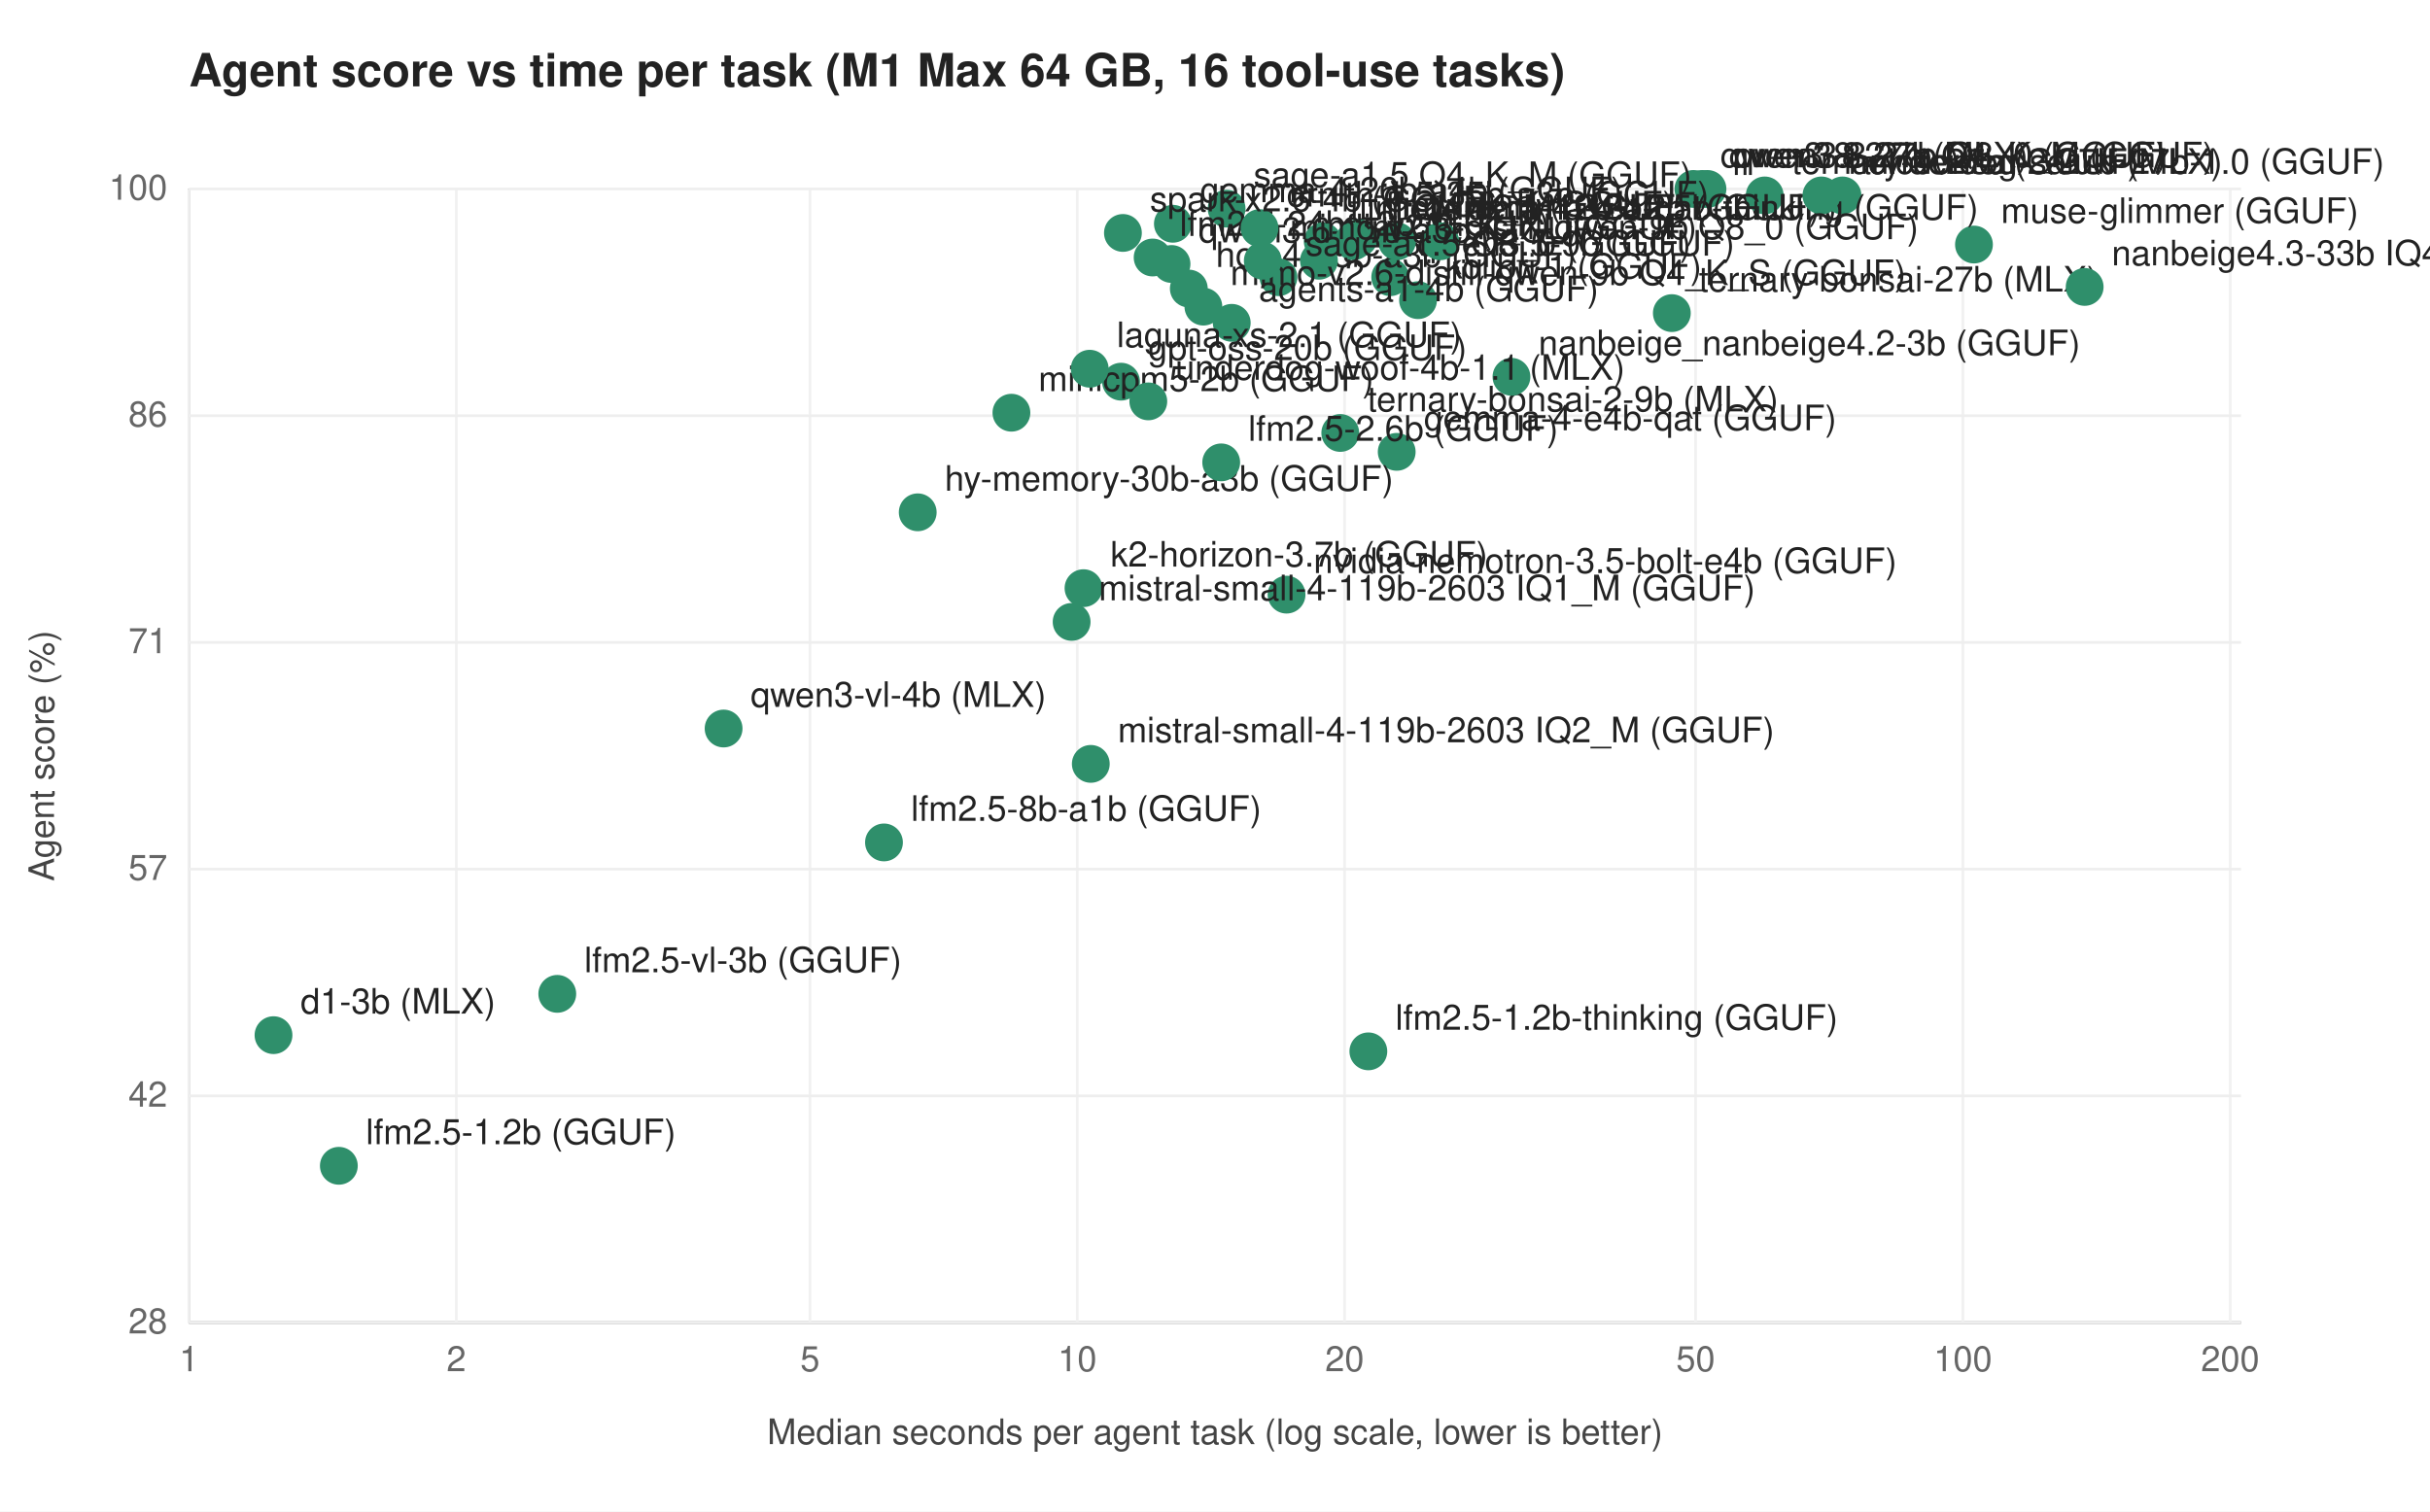
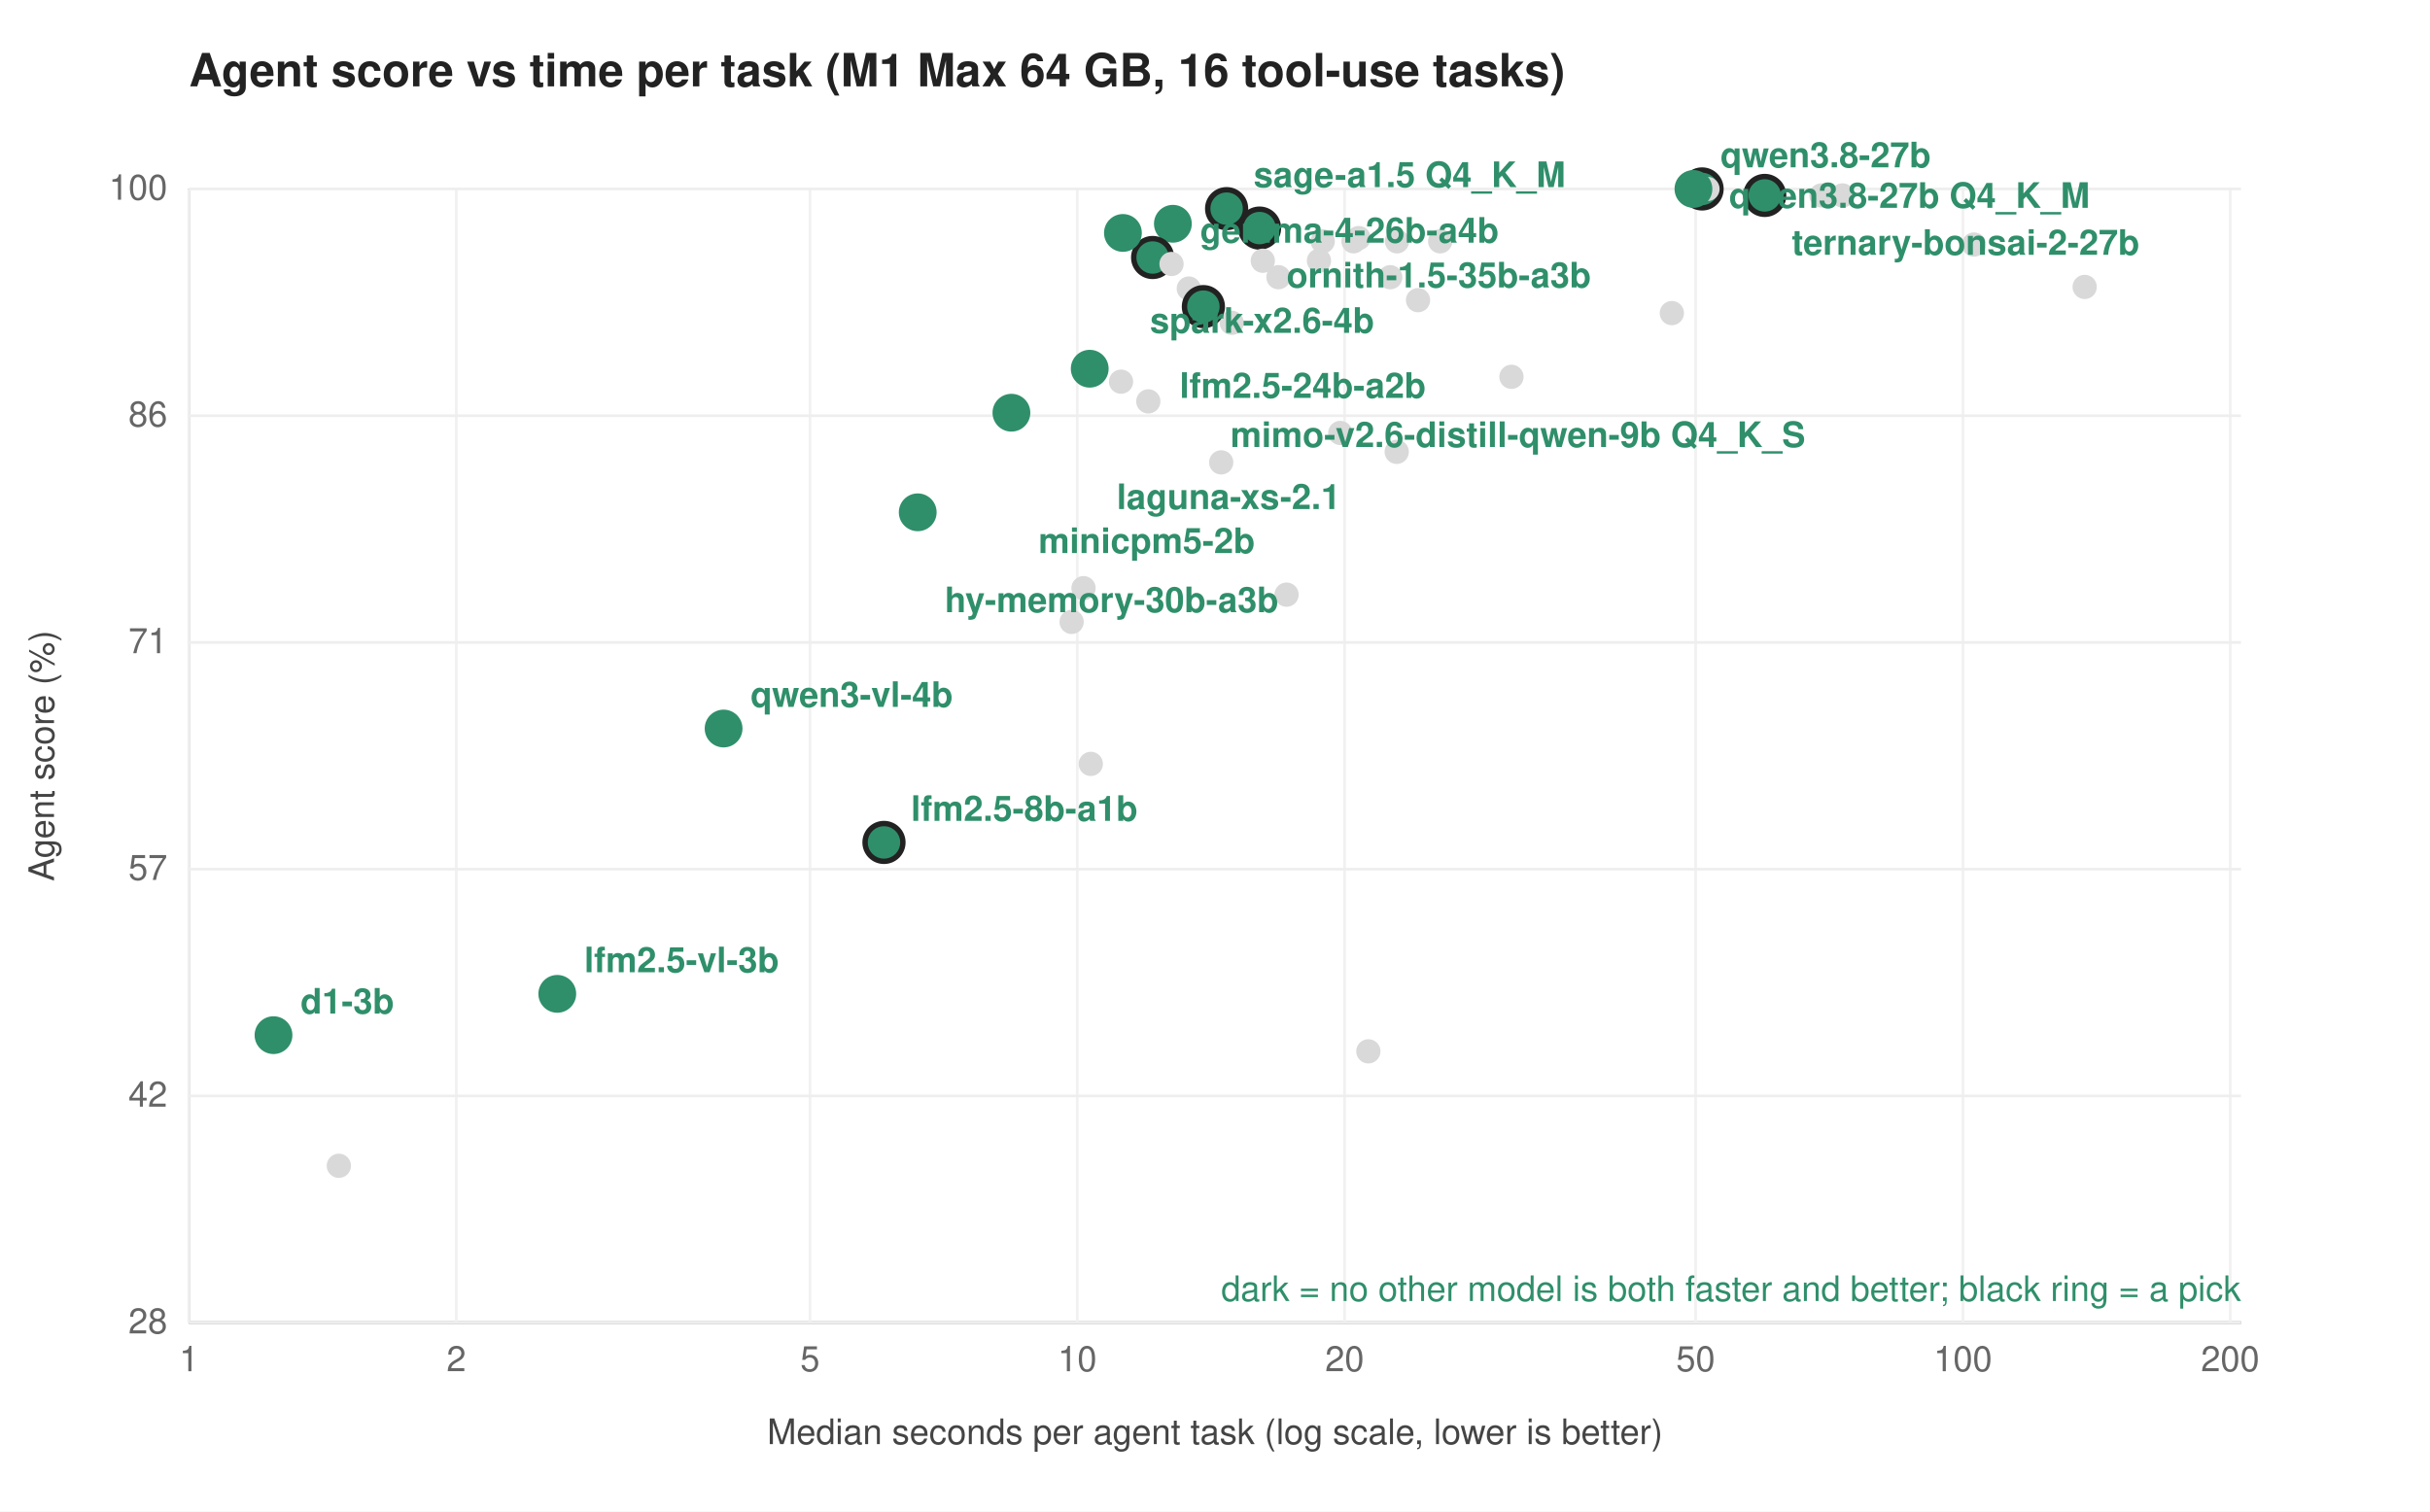
<svg xmlns="http://www.w3.org/2000/svg" viewBox="0 0 900 560" font-family="-apple-system,Helvetica,Arial" font-size="13">
  <rect width="900" height="560" fill="#ffffff" />
  <text x="70" y="32" font-size="17" font-weight="600" fill="#222">Agent score vs time per task (M1 Max 64 GB, 16 tool-use tasks)</text>
  <line x1="70" y1="490" x2="830" y2="490" stroke="#999" />
  <line x1="70" y1="70" x2="70" y2="490" stroke="#999" />
  <text x="450.0" y="535" text-anchor="middle" fill="#444">Median seconds per agent task (log scale, lower is better)</text>
  <text x="20" y="280.0" transform="rotate(-90 20 280.0)" text-anchor="middle" fill="#444">Agent score (%)</text>
  <text x="70" y="508" text-anchor="middle" fill="#666">1</text>
  <line x1="70" y1="70" x2="70" y2="490" stroke="#f1f1f1" />
  <text x="169" y="508" text-anchor="middle" fill="#666">2</text>
  <line x1="169" y1="70" x2="169" y2="490" stroke="#f1f1f1" />
  <text x="300" y="508" text-anchor="middle" fill="#666">5</text>
  <line x1="300" y1="70" x2="300" y2="490" stroke="#f1f1f1" />
  <text x="399" y="508" text-anchor="middle" fill="#666">10</text>
  <line x1="399" y1="70" x2="399" y2="490" stroke="#f1f1f1" />
  <text x="498" y="508" text-anchor="middle" fill="#666">20</text>
  <line x1="498" y1="70" x2="498" y2="490" stroke="#f1f1f1" />
  <text x="628" y="508" text-anchor="middle" fill="#666">50</text>
  <line x1="628" y1="70" x2="628" y2="490" stroke="#f1f1f1" />
  <text x="727" y="508" text-anchor="middle" fill="#666">100</text>
  <line x1="727" y1="70" x2="727" y2="490" stroke="#f1f1f1" />
  <text x="826" y="508" text-anchor="middle" fill="#666">200</text>
  <line x1="826" y1="70" x2="826" y2="490" stroke="#f1f1f1" />
  <text x="62" y="494.0" text-anchor="end" fill="#666">28</text>
  <line x1="70" y1="490.0" x2="830" y2="490.0" stroke="#eee" />
  <text x="62" y="410.0" text-anchor="end" fill="#666">42</text>
  <line x1="70" y1="406.0" x2="830" y2="406.0" stroke="#eee" />
  <text x="62" y="326.0" text-anchor="end" fill="#666">57</text>
  <line x1="70" y1="322.0" x2="830" y2="322.0" stroke="#eee" />
  <text x="62" y="242" text-anchor="end" fill="#666">71</text>
  <line x1="70" y1="238" x2="830" y2="238" stroke="#eee" />
  <text x="62" y="158.0" text-anchor="end" fill="#666">86</text>
  <line x1="70" y1="154.0" x2="830" y2="154.0" stroke="#eee" />
  <text x="62" y="74.0" text-anchor="end" fill="#666">100</text>
  <line x1="70" y1="70.0" x2="830" y2="70.0" stroke="#eee" />
-   <circle cx="630.4" cy="70.0" r="7" fill="#2f8f6b" />
-   <text x="640.4" y="62.0" fill="#222">qwen3.8-27b Q4_K_M (GGUF)</text>
-   <circle cx="632.4" cy="70.0" r="7" fill="#2f8f6b" />
-   <text x="642.4" y="62.0" fill="#222">qwen3.8-27b Q8_0 (GGUF)</text>
-   <circle cx="731.1" cy="90.6" r="7" fill="#2f8f6b" />
-   <text x="741.1" y="82.6" fill="#222">muse-glimmer (GGUF)</text>
-   <circle cx="514.9" cy="102.7" r="7" fill="#2f8f6b" />
-   <text x="524.9" y="94.7" fill="#222">qwen3.5-9b (GGUF)</text>
+   <circle cx="630.4" cy="70.0" r="7" fill="#2f8f6b" stroke="#222" stroke-width="2" />
+   <circle cx="632.4" cy="70.0" r="4.5" fill="#d9d9d9" />
+   <circle cx="731.1" cy="90.6" r="4.5" fill="#d9d9d9" />
+   <circle cx="514.9" cy="102.7" r="4.5" fill="#d9d9d9" />
  <circle cx="627.2" cy="70.0" r="7" fill="#2f8f6b" />
-   <text x="637.2" y="62.0" fill="#222">qwen3.8-27b (MLX)</text>
-   <circle cx="454.3" cy="77.3" r="7" fill="#2f8f6b" />
-   <text x="464.3" y="69.3" fill="#222">sage-a1.5 Q4_K_M (GGUF)</text>
-   <circle cx="440.3" cy="106.9" r="7" fill="#2f8f6b" />
-   <text x="450.3" y="98.9" fill="#222">holo4-35b-a3b (GGUF)</text>
-   <circle cx="525.2" cy="111.2" r="7" fill="#2f8f6b" />
-   <text x="535.2" y="103.2" fill="#222">kolibri-1 (GGUF)</text>
-   <circle cx="517.3" cy="167.4" r="7" fill="#2f8f6b" />
-   <text x="527.3" y="159.4" fill="#222">gemma-4-e4b-qat (GGUF)</text>
+   <circle cx="454.3" cy="77.3" r="7" fill="#2f8f6b" stroke="#222" stroke-width="2" />
+   <circle cx="440.3" cy="106.9" r="4.5" fill="#d9d9d9" />
+   <circle cx="525.2" cy="111.2" r="4.5" fill="#d9d9d9" />
+   <circle cx="517.3" cy="167.4" r="4.5" fill="#d9d9d9" />
  <circle cx="434.4" cy="82.9" r="7" fill="#2f8f6b" />
-   <text x="444.4" y="74.9" fill="#222">gemma-4-26b-a4b (GGUF)</text>
-   <circle cx="517.4" cy="89.4" r="7" fill="#2f8f6b" />
-   <text x="527.4" y="81.4" fill="#222">gemma-4-12b-qat (GGUF)</text>
-   <circle cx="619.2" cy="116.0" r="7" fill="#2f8f6b" />
-   <text x="629.2" y="108.0" fill="#222">ternary-bonsai-27b (MLX)</text>
-   <circle cx="476.5" cy="220.3" r="7" fill="#2f8f6b" />
-   <text x="486.5" y="212.3" fill="#222">nvidia-nemotron-3.5-bolt-e4b (GGUF)</text>
-   <circle cx="415.2" cy="141.4" r="7" fill="#2f8f6b" />
-   <text x="425.2" y="133.4" fill="#222">gpt-oss-20b (GGUF)</text>
-   <circle cx="426.9" cy="95.4" r="7" fill="#2f8f6b" />
-   <text x="436.9" y="87.4" fill="#222">lfm2.5-24b-a2b (GGUF)</text>
-   <circle cx="503.2" cy="88.2" r="7" fill="#2f8f6b" />
-   <text x="513.2" y="80.2" fill="#222">flint Q6_K (GGUF)</text>
-   <circle cx="488.5" cy="96.6" r="7" fill="#2f8f6b" />
-   <text x="498.5" y="88.6" fill="#222">flint Q4_K_XL (GGUF)</text>
-   <circle cx="653.6" cy="72.4" r="7" fill="#2f8f6b" />
-   <text x="663.6" y="64.4" fill="#222">ternary-bonsai-2-27b (MLX)</text>
-   <circle cx="533.4" cy="89.4" r="7" fill="#2f8f6b" />
-   <text x="543.4" y="81.4" fill="#222">gemma-4-12b (GGUF)</text>
-   <circle cx="489.9" cy="89.4" r="7" fill="#2f8f6b" />
-   <text x="499.9" y="81.4" fill="#222">flint Q4_K_M (GGUF)</text>
-   <circle cx="496.4" cy="160.4" r="7" fill="#2f8f6b" />
-   <text x="506.4" y="152.4" fill="#222">ternary-bonsai-2-9b (MLX)</text>
-   <circle cx="433.9" cy="97.8" r="7" fill="#2f8f6b" />
-   <text x="443.9" y="89.8" fill="#222">qwen3.6-35b-a3b (GGUF)</text>
-   <circle cx="466.5" cy="84.5" r="7" fill="#2f8f6b" />
-   <text x="476.5" y="76.5" fill="#222">ornith-1.5-35b-a3b (GGUF)</text>
-   <circle cx="682.4" cy="72.4" r="7" fill="#2f8f6b" />
-   <text x="692.4" y="64.4" fill="#222">underdog-saluki-27b-1.0 (GGUF)</text>
-   <circle cx="501.3" cy="89.4" r="7" fill="#2f8f6b" />
-   <text x="511.3" y="81.4" fill="#222">mellum2.1-12b-a2.5b-thinking (GGUF)</text>
-   <circle cx="674.6" cy="72.4" r="7" fill="#2f8f6b" />
-   <text x="684.6" y="64.4" fill="#222">holo4-27b (GGUF)</text>
-   <circle cx="772.1" cy="106.3" r="7" fill="#2f8f6b" />
-   <text x="782.1" y="98.3" fill="#222">nanbeige4.3-33b IQ4_XS (GGUF)</text>
-   <circle cx="559.8" cy="139.6" r="7" fill="#2f8f6b" />
-   <text x="569.8" y="131.6" fill="#222">nanbeige_nanbeige4.2-3b (GGUF)</text>
+   <circle cx="517.4" cy="89.4" r="4.5" fill="#d9d9d9" />
+   <circle cx="619.2" cy="116.0" r="4.5" fill="#d9d9d9" />
+   <circle cx="476.5" cy="220.3" r="4.5" fill="#d9d9d9" />
+   <circle cx="415.2" cy="141.4" r="4.5" fill="#d9d9d9" />
+   <circle cx="426.9" cy="95.4" r="7" fill="#2f8f6b" stroke="#222" stroke-width="2" />
+   <circle cx="503.2" cy="88.2" r="4.5" fill="#d9d9d9" />
+   <circle cx="488.5" cy="96.6" r="4.5" fill="#d9d9d9" />
+   <circle cx="653.6" cy="72.4" r="7" fill="#2f8f6b" stroke="#222" stroke-width="2" />
+   <circle cx="533.4" cy="89.4" r="4.5" fill="#d9d9d9" />
+   <circle cx="489.9" cy="89.4" r="4.5" fill="#d9d9d9" />
+   <circle cx="496.4" cy="160.4" r="4.5" fill="#d9d9d9" />
+   <circle cx="433.9" cy="97.8" r="4.5" fill="#d9d9d9" />
+   <circle cx="466.5" cy="84.5" r="7" fill="#2f8f6b" stroke="#222" stroke-width="2" />
+   <circle cx="682.4" cy="72.4" r="4.5" fill="#d9d9d9" />
+   <circle cx="501.3" cy="89.4" r="4.5" fill="#d9d9d9" />
+   <circle cx="674.6" cy="72.4" r="4.5" fill="#d9d9d9" />
+   <circle cx="772.1" cy="106.3" r="4.5" fill="#d9d9d9" />
+   <circle cx="559.8" cy="139.6" r="4.5" fill="#d9d9d9" />
  <circle cx="268.0" cy="269.9" r="7" fill="#2f8f6b" />
-   <text x="278.0" y="261.9" fill="#222">qwen3-vl-4b (MLX)</text>
-   <circle cx="401.3" cy="217.9" r="7" fill="#2f8f6b" />
-   <text x="411.3" y="209.9" fill="#222">k2-horizon-3.7b (GGUF)</text>
+   <circle cx="401.3" cy="217.9" r="4.5" fill="#d9d9d9" />
  <circle cx="339.9" cy="189.8" r="7" fill="#2f8f6b" />
-   <text x="349.9" y="181.8" fill="#222">hy-memory-30b-a3b (GGUF)</text>
-   <circle cx="473.5" cy="102.7" r="7" fill="#2f8f6b" />
-   <text x="483.5" y="94.7" fill="#222">sage-a1.5 Q8_0 (GGUF)</text>
+   <circle cx="473.5" cy="102.7" r="4.5" fill="#d9d9d9" />
  <circle cx="374.6" cy="152.9" r="7" fill="#2f8f6b" />
-   <text x="384.6" y="144.9" fill="#222">minicpm5-2b (GGUF)</text>
-   <circle cx="452.3" cy="171.3" r="7" fill="#2f8f6b" />
-   <text x="462.3" y="163.3" fill="#222">lfm2.5-2.6b (GGUF)</text>
-   <circle cx="456.2" cy="119.6" r="7" fill="#2f8f6b" />
-   <text x="466.2" y="111.6" fill="#222">agents-a1-4b (GGUF)</text>
-   <circle cx="445.7" cy="113.6" r="7" fill="#2f8f6b" />
-   <text x="455.7" y="105.6" fill="#222">mimo-v2.6-distill-qwen-9b Q4_K_S (GGUF)</text>
-   <circle cx="396.9" cy="230.4" r="7" fill="#2f8f6b" />
-   <text x="406.9" y="222.4" fill="#222">mistral-small-4-119b-2603 IQ1_M (GGUF)</text>
-   <circle cx="467.7" cy="96.6" r="7" fill="#2f8f6b" />
-   <text x="477.7" y="88.6" fill="#222">mimo-v2.6-distill-qwen-9b Q8_0 (GGUF)</text>
-   <circle cx="425.3" cy="148.7" r="7" fill="#2f8f6b" />
-   <text x="435.3" y="140.7" fill="#222">underdog-woof-4b-1.1 (MLX)</text>
-   <circle cx="327.4" cy="312.1" r="7" fill="#2f8f6b" />
-   <text x="337.4" y="304.1" fill="#222">lfm2.5-8b-a1b (GGUF)</text>
-   <circle cx="404.0" cy="283.0" r="7" fill="#2f8f6b" />
-   <text x="414.0" y="275.0" fill="#222">mistral-small-4-119b-2603 IQ2_M (GGUF)</text>
+   <circle cx="452.3" cy="171.3" r="4.5" fill="#d9d9d9" />
+   <circle cx="456.2" cy="119.6" r="4.5" fill="#d9d9d9" />
+   <circle cx="445.7" cy="113.6" r="7" fill="#2f8f6b" stroke="#222" stroke-width="2" />
+   <circle cx="396.9" cy="230.4" r="4.5" fill="#d9d9d9" />
+   <circle cx="467.7" cy="96.6" r="4.5" fill="#d9d9d9" />
+   <circle cx="425.3" cy="148.7" r="4.5" fill="#d9d9d9" />
+   <circle cx="327.4" cy="312.1" r="7" fill="#2f8f6b" stroke="#222" stroke-width="2" />
+   <circle cx="404.0" cy="283.0" r="4.5" fill="#d9d9d9" />
  <circle cx="403.6" cy="136.6" r="7" fill="#2f8f6b" />
-   <text x="413.6" y="128.6" fill="#222">laguna-xs-2.1 (GGUF)</text>
  <circle cx="415.9" cy="86.3" r="7" fill="#2f8f6b" />
-   <text x="425.9" y="78.3" fill="#222">spark-x2.6-4b (GGUF)</text>
  <circle cx="206.4" cy="368.2" r="7" fill="#2f8f6b" />
-   <text x="216.4" y="360.2" fill="#222">lfm2.5-vl-3b (GGUF)</text>
  <circle cx="101.3" cy="383.5" r="7" fill="#2f8f6b" />
-   <text x="111.3" y="375.5" fill="#222">d1-3b (MLX)</text>
-   <circle cx="506.8" cy="389.5" r="7" fill="#2f8f6b" />
-   <text x="516.8" y="381.5" fill="#222">lfm2.5-1.2b-thinking (GGUF)</text>
-   <circle cx="125.5" cy="431.9" r="7" fill="#2f8f6b" />
-   <text x="135.5" y="423.9" fill="#222">lfm2.5-1.2b (GGUF)</text>
+   <circle cx="506.8" cy="389.5" r="4.5" fill="#d9d9d9" />
+   <circle cx="125.5" cy="431.9" r="4.5" fill="#d9d9d9" />
+   <text x="637.2" y="62.0" fill="#2f8f6b" font-weight="600">qwen3.8-27b</text>
+   <text x="640.4" y="77.0" fill="#2f8f6b" font-weight="600">qwen3.8-27b Q4_K_M</text>
+   <text x="663.6" y="94.4" fill="#2f8f6b" font-weight="600">ternary-bonsai-2-27b</text>
+   <text x="464.3" y="69.3" fill="#2f8f6b" font-weight="600">sage-a1.5 Q4_K_M</text>
+   <text x="444.4" y="89.9" fill="#2f8f6b" font-weight="600">gemma-4-26b-a4b</text>
+   <text x="476.5" y="106.5" fill="#2f8f6b" font-weight="600">ornith-1.5-35b-a3b</text>
+   <text x="425.9" y="123.3" fill="#2f8f6b" font-weight="600">spark-x2.6-4b</text>
+   <text x="436.9" y="147.4" fill="#2f8f6b" font-weight="600">lfm2.5-24b-a2b</text>
+   <text x="455.7" y="165.6" fill="#2f8f6b" font-weight="600">mimo-v2.6-distill-qwen-9b Q4_K_S</text>
+   <text x="413.6" y="188.6" fill="#2f8f6b" font-weight="600">laguna-xs-2.1</text>
+   <text x="384.6" y="204.9" fill="#2f8f6b" font-weight="600">minicpm5-2b</text>
+   <text x="349.9" y="226.8" fill="#2f8f6b" font-weight="600">hy-memory-30b-a3b</text>
+   <text x="278.0" y="261.9" fill="#2f8f6b" font-weight="600">qwen3-vl-4b</text>
+   <text x="337.4" y="304.1" fill="#2f8f6b" font-weight="600">lfm2.5-8b-a1b</text>
+   <text x="216.4" y="360.2" fill="#2f8f6b" font-weight="600">lfm2.5-vl-3b</text>
+   <text x="111.3" y="375.5" fill="#2f8f6b" font-weight="600">d1-3b</text>
+   <text x="830" y="482" text-anchor="end" fill="#2f8f6b">dark = no other model is both faster and better; black ring = a pick</text>
</svg>
